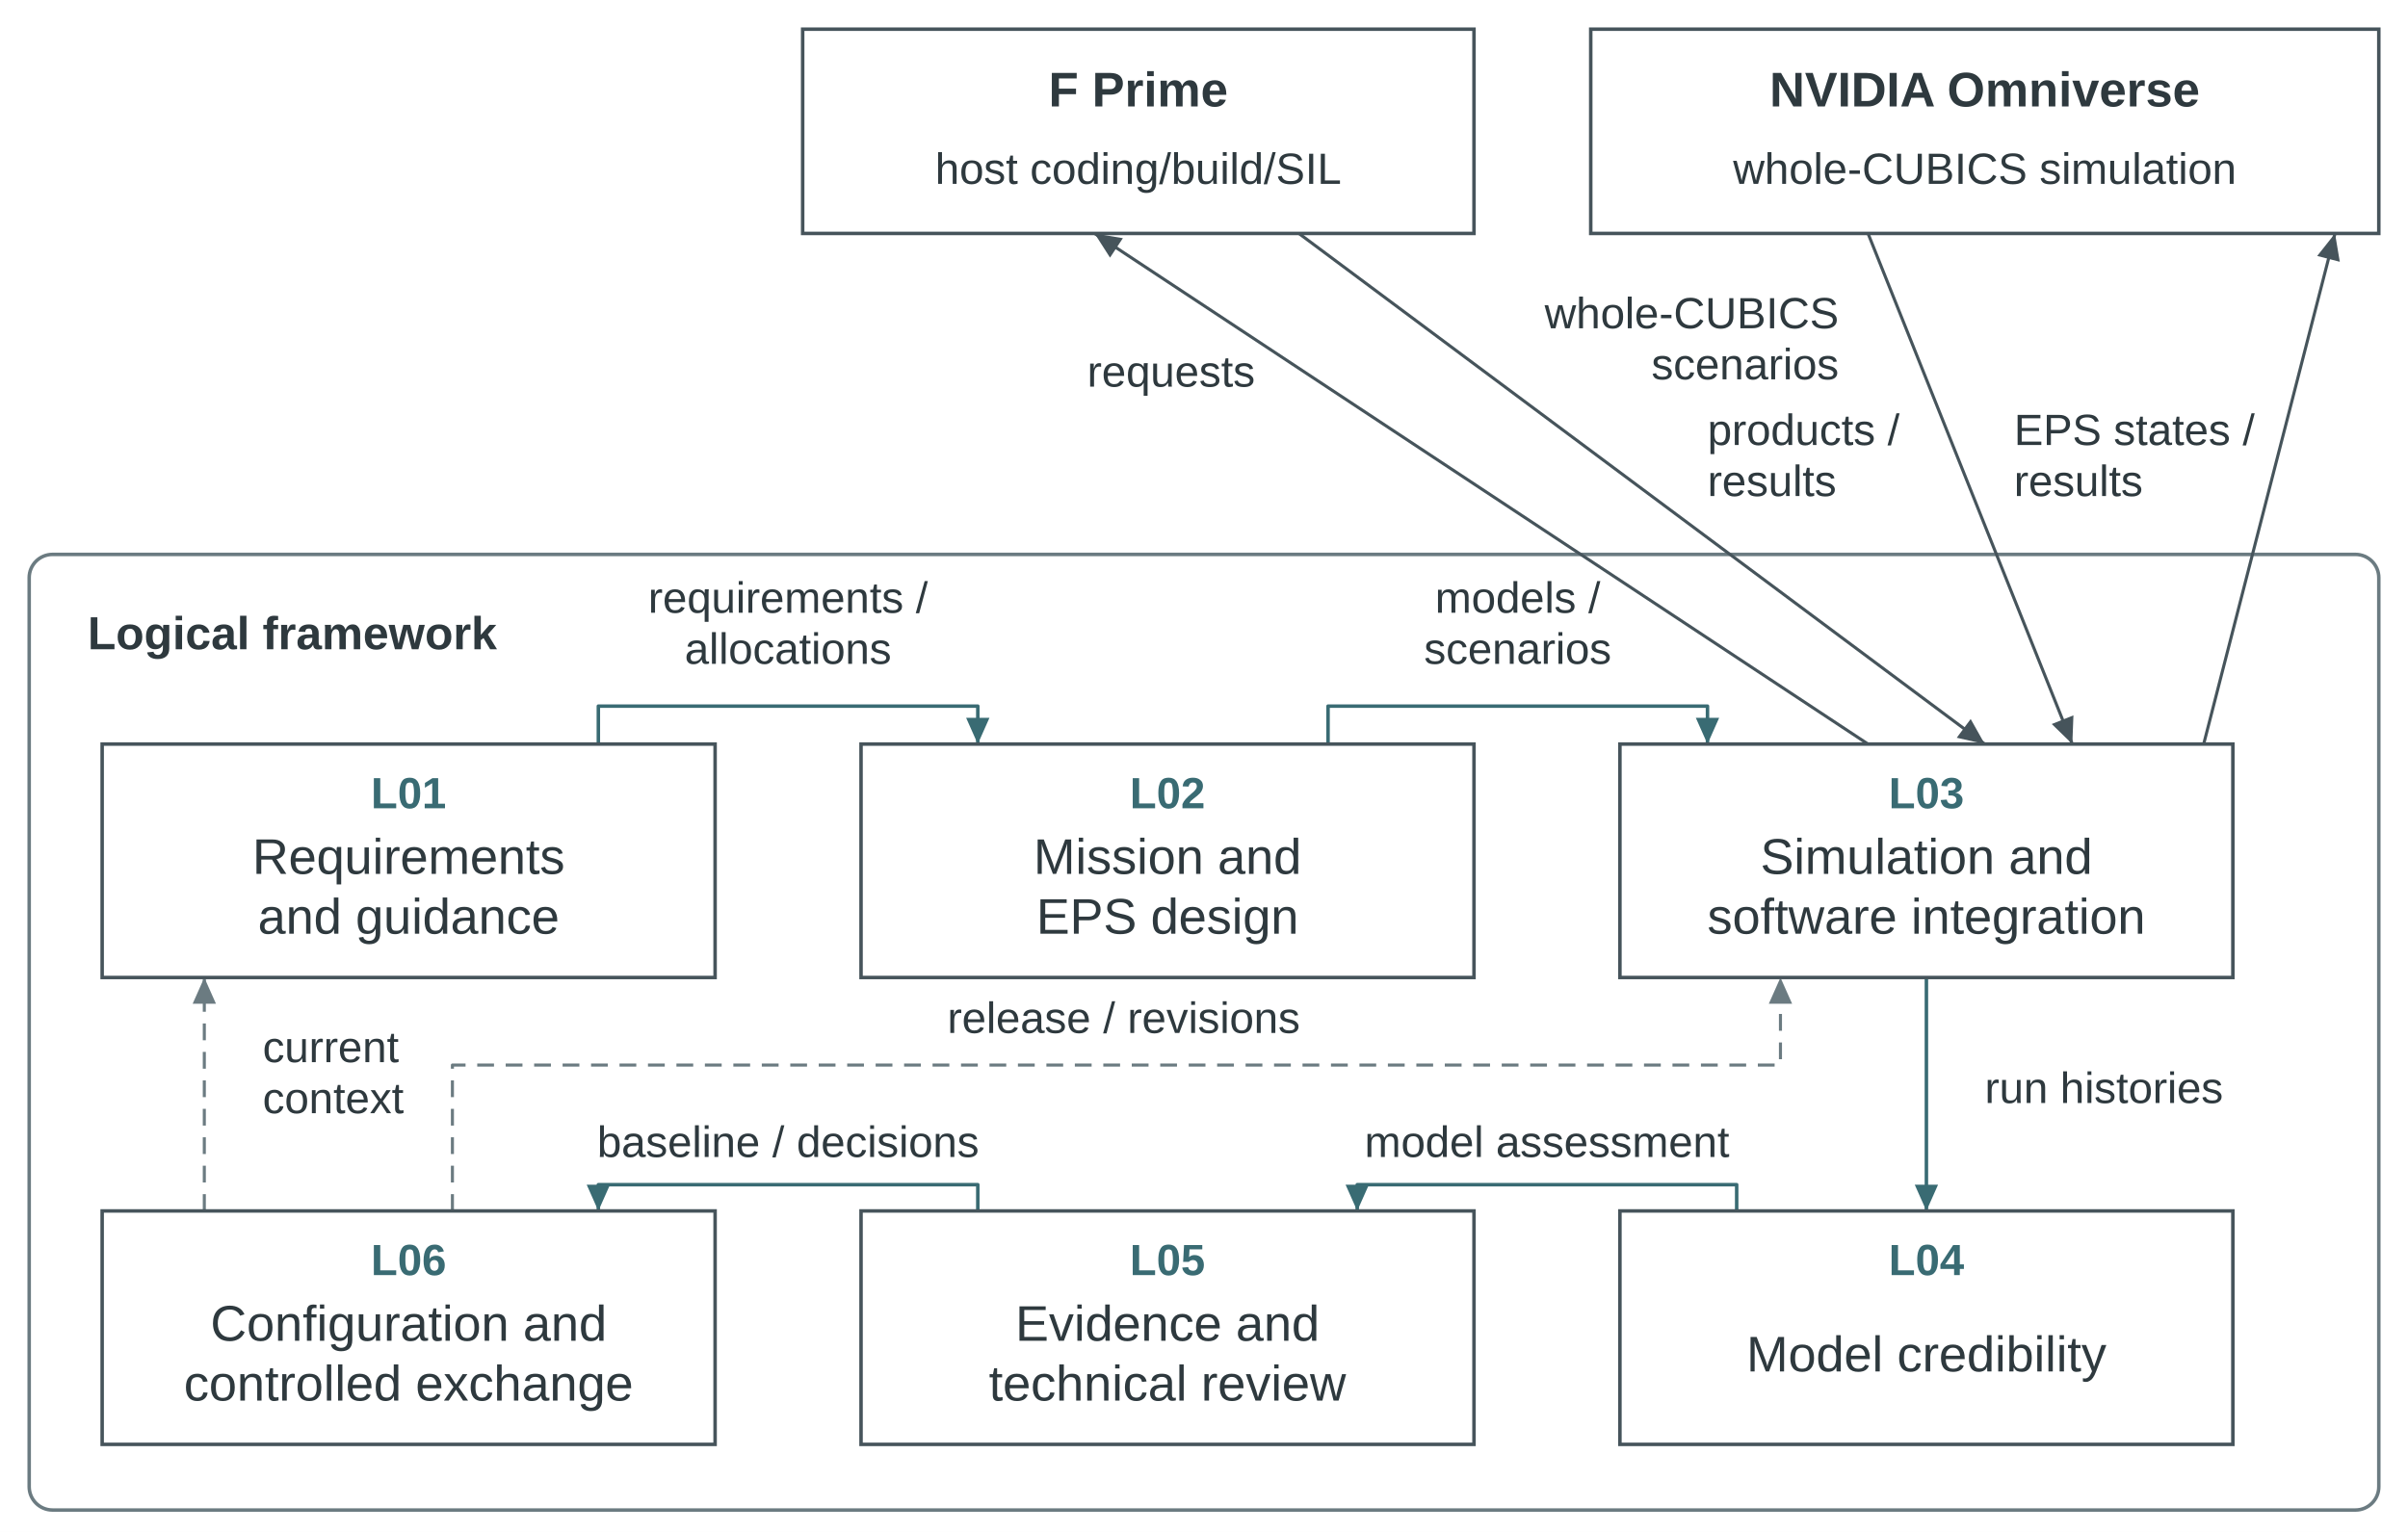
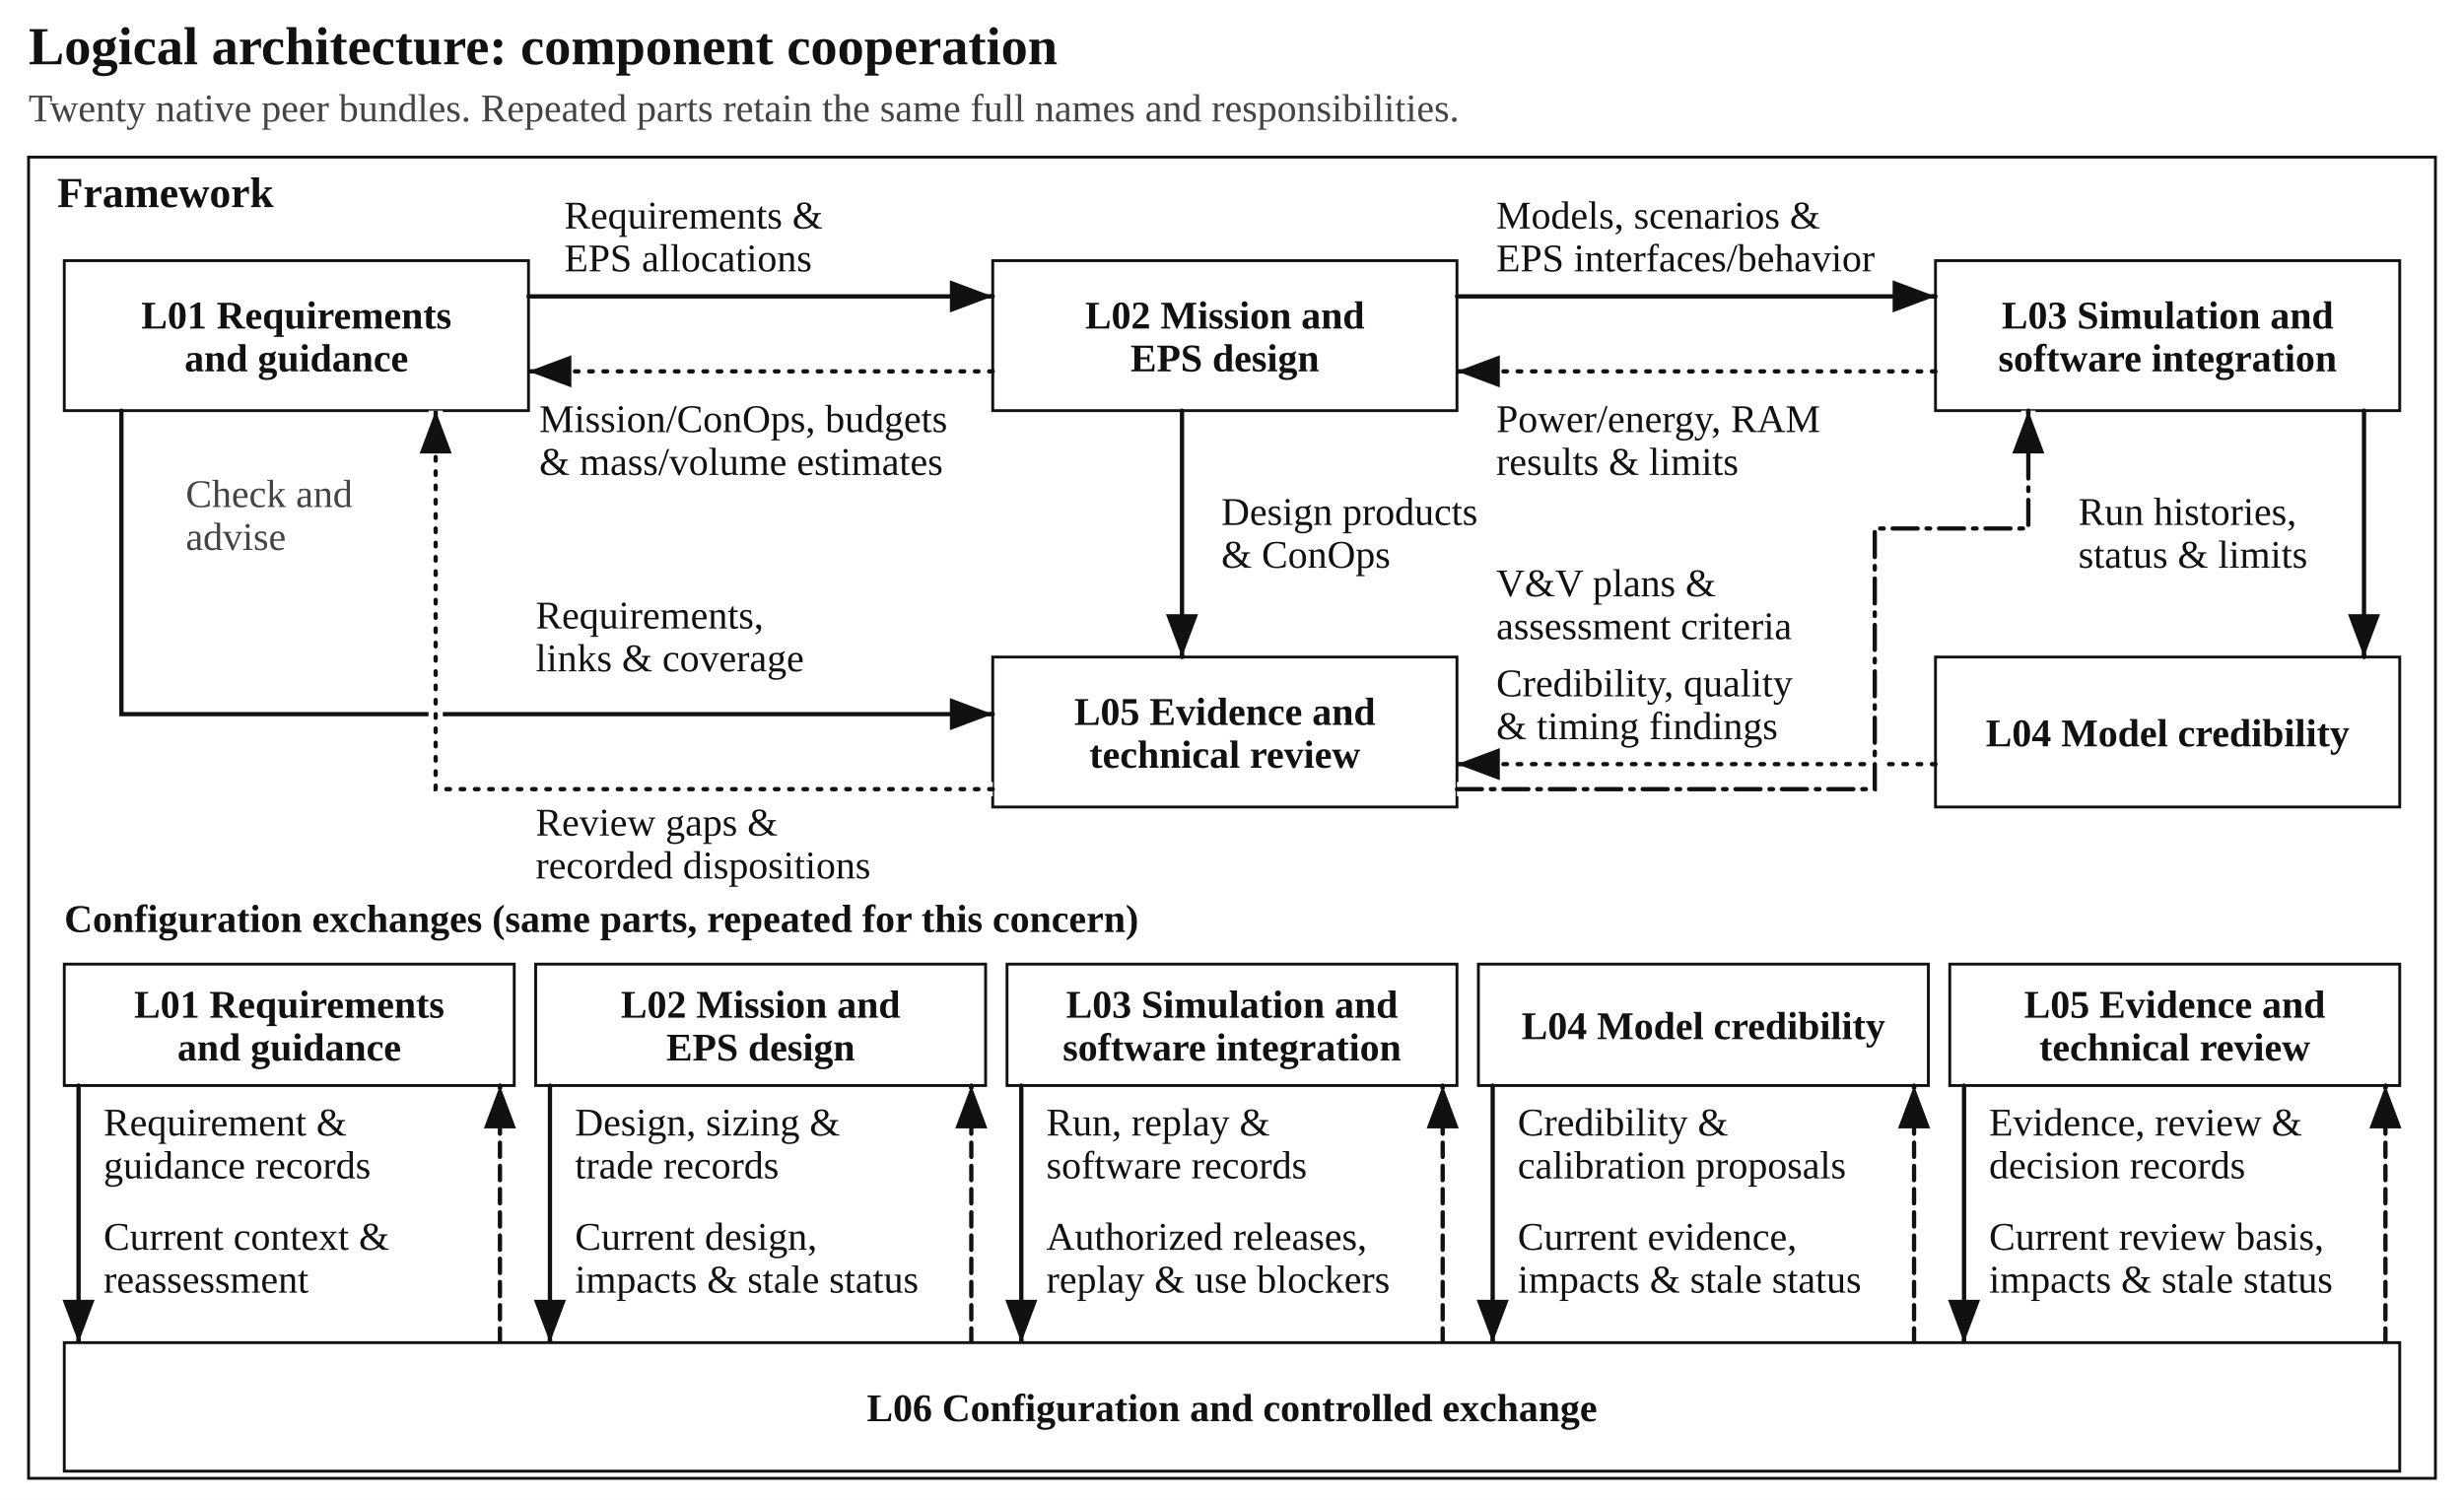
- <svg xmlns="http://www.w3.org/2000/svg" width="165mm" height="105mm" viewBox="0 0 165 105" role="img" aria-labelledby="title description">
+ <svg xmlns="http://www.w3.org/2000/svg" width="690pt" height="420pt" viewBox="0 0 690 420" role="img" aria-label="Logical architecture: component cooperation">
+   <rect x="0" y="0" width="690" height="420" fill="white" />
  <defs>
-     <style>
-       text { font-family: Arial, sans-serif; fill: #2e393e; }
-       .name { font-size: 3.44; }
-       .id { font-size: 2.999; font-weight: 700; fill: #396b73; }
-       .label { font-size: 2.999; }
-       .heading { font-size: 3.175; font-weight: 700; }
-       .external-name { font-size: 3.351; font-weight: 700; }
-       .block { fill: #ffffff; stroke: #46545b; stroke-width: 0.24; }
-       .main { fill: none; stroke: #396b73; stroke-width: 0.24; stroke-linejoin: round; marker-end: url(#main-arrow); }
-       .control { fill: none; stroke: #6b7b81; stroke-width: 0.21; stroke-dasharray: 1.15 0.8; stroke-linejoin: round; marker-end: url(#control-arrow); }
-       .external { fill: none; stroke: #46545b; stroke-width: 0.21; marker-end: url(#external-arrow); }
-     </style>
-     <marker id="main-arrow" markerUnits="userSpaceOnUse" markerWidth="1.8" markerHeight="1.6" refX="1.8" refY="0.8" viewBox="0 0 1.8 1.6" orient="auto">
-       <path d="M 0,0 L 1.8,0.8 L 0,1.6 Z" fill="#396b73" />
+     <marker id="info" viewBox="0 0 12 9" refX="12" refY="4.5" markerWidth="12" markerHeight="9" markerUnits="userSpaceOnUse" orient="auto" overflow="visible">
+       <path d="M0 0 L12 4.5 L0 9 Z" fill="#111111" />
    </marker>
-     <marker id="control-arrow" markerUnits="userSpaceOnUse" markerWidth="1.8" markerHeight="1.6" refX="1.8" refY="0.8" viewBox="0 0 1.8 1.6" orient="auto">
-       <path d="M 0,0 L 1.8,0.8 L 0,1.6 Z" fill="#6b7b81" />
-     </marker>
-     <marker id="external-arrow" markerUnits="userSpaceOnUse" markerWidth="1.8" markerHeight="1.6" refX="1.8" refY="0.8" viewBox="0 0 1.8 1.6" orient="auto">
-       <path d="M 0,0 L 1.8,0.8 L 0,1.6 Z" fill="#46545b" />
+     <marker id="control" viewBox="0 0 12 9" refX="12" refY="4.5" markerWidth="12" markerHeight="9" markerUnits="userSpaceOnUse" orient="auto" overflow="visible">
+       <path d="M0 0 L12 4.5 L0 9 Z" fill="#111111" />
    </marker>
  </defs>
-   <rect width="165" height="105" fill="#ffffff" />
-   <g id="framework">
-     <rect x="2" y="38" width="161" height="65.5" rx="1.6" fill="#ffffff" stroke="#6b7b81" stroke-width="0.24" />
-     <text class="heading" x="6" y="44.5">Logical framework</text>
-     <g id="engineering-thread">
-       <path id="requirements-allocations" class="main" d="M 41,51 V 48.4 H 67 V 51" />
-       <path id="models-scenarios" class="main" d="M 91,51 V 48.4 H 117 V 51" />
-       <path id="run-histories" class="main" d="M 132,67 V 83" />
-       <path id="model-assessment" class="main" d="M 119,83 V 81.2 H 93 V 83" />
-       <path id="baseline-decisions" class="main" d="M 67,83 V 81.2 H 41 V 83" />
+   <text x="8" y="18" font-family="Times New Roman, Times, serif" font-size="15" font-weight="bold" fill="#111111" text-anchor="start">Logical architecture: component cooperation</text>
+   <text x="8" y="34" font-family="Times New Roman, Times, serif" font-size="11" font-weight="normal" fill="#444444" text-anchor="start">Twenty native peer bundles. Repeated parts retain the same full names and responsibilities.</text>
+   <g data-system="Framework">
+     <rect x="8" y="44" width="674" height="370" fill="white" stroke="#111111" stroke-width=".8" data-enclosure="Framework" />
+     <text x="16" y="58" font-family="Times New Roman, Times, serif" font-size="12" font-weight="bold" fill="#111111" text-anchor="start">Framework</text>
+     <g data-component="L01" data-occurrence="engineering">
+       <rect x="18" y="73" width="130" height="42" fill="white" stroke="#111111" stroke-width=".8" />
+       <text x="83.0" y="92.0" font-family="Times New Roman, Times, serif" font-size="11" font-weight="bold" fill="#111111" text-anchor="middle">L01 Requirements</text>
+       <text x="83.0" y="104.0" font-family="Times New Roman, Times, serif" font-size="11" font-weight="bold" fill="#111111" text-anchor="middle">and guidance</text>
    </g>
-     <g id="controlled-context">
-       <path id="current-context" class="control" d="M 14,83 V 67" />
-       <path id="release-revisions" class="control" d="M 31,83 V 73 H 122 V 67" />
+     <g data-component="L02" data-occurrence="engineering">
+       <rect x="278" y="73" width="130" height="42" fill="white" stroke="#111111" stroke-width=".8" />
+       <text x="343.0" y="92.0" font-family="Times New Roman, Times, serif" font-size="11" font-weight="bold" fill="#111111" text-anchor="middle">L02 Mission and</text>
+       <text x="343.0" y="104.0" font-family="Times New Roman, Times, serif" font-size="11" font-weight="bold" fill="#111111" text-anchor="middle">EPS design</text>
+     </g>
+     <g data-component="L03" data-occurrence="engineering">
+       <rect x="542" y="73" width="130" height="42" fill="white" stroke="#111111" stroke-width=".8" />
+       <text x="607.0" y="92.0" font-family="Times New Roman, Times, serif" font-size="11" font-weight="bold" fill="#111111" text-anchor="middle">L03 Simulation and</text>
+       <text x="607.0" y="104.0" font-family="Times New Roman, Times, serif" font-size="11" font-weight="bold" fill="#111111" text-anchor="middle">software integration</text>
+     </g>
+     <g data-component="L05" data-occurrence="engineering">
+       <rect x="278" y="184" width="130" height="42" fill="white" stroke="#111111" stroke-width=".8" />
+       <text x="343.0" y="203.0" font-family="Times New Roman, Times, serif" font-size="11" font-weight="bold" fill="#111111" text-anchor="middle">L05 Evidence and</text>
+       <text x="343.0" y="215.0" font-family="Times New Roman, Times, serif" font-size="11" font-weight="bold" fill="#111111" text-anchor="middle">technical review</text>
+     </g>
+     <g data-component="L04" data-occurrence="engineering">
+       <rect x="542" y="184" width="130" height="42" fill="white" stroke="#111111" stroke-width=".8" />
+       <text x="607.0" y="209.0" font-family="Times New Roman, Times, serif" font-size="11" font-weight="bold" fill="#111111" text-anchor="middle">L04 Model credibility</text>
+     </g>
+     <g id="E01" data-exchange="requirementsAllocations" data-source="L01" data-target="L02" data-kind="information" data-type="FrameworkLogical::RequirementsAllocationsExchange">
+       <path id="arrow-E01" d="M148 83 H278" fill="none" stroke="#111111" stroke-width="1.2" data-end-marker="url(#info)" data-terminal-head="true" data-line-style="solid" stroke-linecap="round" />
+       <text x="158" y="64" font-family="Times New Roman, Times, serif" font-size="11" font-weight="normal" fill="#111111" text-anchor="start">Requirements &amp;</text>
+       <text x="158" y="76" font-family="Times New Roman, Times, serif" font-size="11" font-weight="normal" fill="#111111" text-anchor="start">EPS allocations</text>
+     </g>
+     <g id="E02" data-exchange="scenariosDesignQuantities" data-source="L02" data-target="L01" data-kind="information" data-type="FrameworkLogical::ScenariosDesignQuantitiesExchange">
+       <path id="arrow-E02" d="M278 104 H148" fill="none" stroke="#111111" stroke-width="1.2" data-end-marker="url(#info)" data-terminal-head="true" data-line-style="dotted" stroke-linecap="round" stroke-dasharray="1 3" />
+       <text x="151" y="121" font-family="Times New Roman, Times, serif" font-size="11" font-weight="normal" fill="#111111" text-anchor="start">Mission/ConOps, budgets</text>
+       <text x="151" y="133" font-family="Times New Roman, Times, serif" font-size="11" font-weight="normal" fill="#111111" text-anchor="start">&amp; mass/volume estimates</text>
+     </g>
+     <g id="E03" data-exchange="modelsScenarios" data-source="L02" data-target="L03" data-kind="information" data-type="FrameworkLogical::ModelsScenariosExchange">
+       <path id="arrow-E03" d="M408 83 H542" fill="none" stroke="#111111" stroke-width="1.2" data-end-marker="url(#info)" data-terminal-head="true" data-line-style="solid" stroke-linecap="round" />
+       <text x="419" y="64" font-family="Times New Roman, Times, serif" font-size="11" font-weight="normal" fill="#111111" text-anchor="start">Models, scenarios &amp;</text>
+       <text x="419" y="76" font-family="Times New Roman, Times, serif" font-size="11" font-weight="normal" fill="#111111" text-anchor="start">EPS interfaces/behavior</text>
+     </g>
+     <g id="E04" data-exchange="designStudyResults" data-source="L03" data-target="L02" data-kind="information" data-type="FrameworkLogical::DesignStudyResultsExchange">
+       <path id="arrow-E04" d="M542 104 H408" fill="none" stroke="#111111" stroke-width="1.2" data-end-marker="url(#info)" data-terminal-head="true" data-line-style="dotted" stroke-linecap="round" stroke-dasharray="1 3" />
+       <text x="419" y="121" font-family="Times New Roman, Times, serif" font-size="11" font-weight="normal" fill="#111111" text-anchor="start">Power/energy, RAM</text>
+       <text x="419" y="133" font-family="Times New Roman, Times, serif" font-size="11" font-weight="normal" fill="#111111" text-anchor="start">results &amp; limits</text>
+     </g>
+     <g id="E05" data-exchange="runHistories" data-source="L03" data-target="L04" data-kind="information" data-type="FrameworkLogical::RunHistoriesExchange">
+       <path id="arrow-E05" d="M662 115 V184" fill="none" stroke="#111111" stroke-width="1.2" data-end-marker="url(#info)" data-terminal-head="true" data-line-style="solid" stroke-linecap="round" />
+       <text x="582" y="147" font-family="Times New Roman, Times, serif" font-size="11" font-weight="normal" fill="#111111" text-anchor="start">Run histories,</text>
+       <text x="582" y="159" font-family="Times New Roman, Times, serif" font-size="11" font-weight="normal" fill="#111111" text-anchor="start">status &amp; limits</text>
+     </g>
+     <g id="E06" data-exchange="modelAssessment" data-source="L04" data-target="L05" data-kind="information" data-type="FrameworkLogical::ModelAssessmentExchange">
+       <path id="arrow-E06" d="M542 214 H408" fill="none" stroke="#111111" stroke-width="1.2" data-end-marker="url(#info)" data-terminal-head="true" data-line-style="dotted" stroke-linecap="round" stroke-dasharray="1 3" />
+       <text x="419" y="195" font-family="Times New Roman, Times, serif" font-size="11" font-weight="normal" fill="#111111" text-anchor="start">Credibility, quality</text>
+       <text x="419" y="207" font-family="Times New Roman, Times, serif" font-size="11" font-weight="normal" fill="#111111" text-anchor="start">&amp; timing findings</text>
+     </g>
+     <g id="E07" data-exchange="requirementBasisCoverage" data-source="L01" data-target="L05" data-kind="information" data-type="FrameworkLogical::RequirementBasisCoverageExchange">
+       <path id="arrow-E07" d="M34 115 V200 H278" fill="none" stroke="#111111" stroke-width="1.2" data-end-marker="url(#info)" data-terminal-head="true" data-line-style="solid" stroke-linecap="round" />
+       <text x="150" y="176" font-family="Times New Roman, Times, serif" font-size="11" font-weight="normal" fill="#111111" text-anchor="start">Requirements,</text>
+       <text x="150" y="188" font-family="Times New Roman, Times, serif" font-size="11" font-weight="normal" fill="#111111" text-anchor="start">links &amp; coverage</text>
+     </g>
+     <g id="E08" data-exchange="designConOpsProducts" data-source="L02" data-target="L05" data-kind="information" data-type="FrameworkLogical::DesignConOpsProductsExchange">
+       <path id="arrow-E08" d="M331 115 V184" fill="none" stroke="#111111" stroke-width="1.2" data-end-marker="url(#info)" data-terminal-head="true" data-line-style="solid" stroke-linecap="round" />
+       <text x="342" y="147" font-family="Times New Roman, Times, serif" font-size="11" font-weight="normal" fill="#111111" text-anchor="start">Design products</text>
+       <text x="342" y="159" font-family="Times New Roman, Times, serif" font-size="11" font-weight="normal" fill="#111111" text-anchor="start">&amp; ConOps</text>
+     </g>
+     <g id="E09" data-exchange="assessmentCriteria" data-source="L05" data-target="L03" data-kind="information" data-type="FrameworkLogical::AssessmentCriteriaExchange">
+       <path d="M408 221 H525 V148 H568 V115" fill="none" stroke="white" stroke-width="4" data-crossing="no junction" />
+       <path id="arrow-E09" d="M408 221 H525 V148 H568 V115" fill="none" stroke="#111111" stroke-width="1.2" data-end-marker="url(#info)" data-terminal-head="true" data-line-style="dashdot" stroke-linecap="round" stroke-dasharray="7 2.5 1 2.5" />
+       <text x="419" y="167" font-family="Times New Roman, Times, serif" font-size="11" font-weight="normal" fill="#111111" text-anchor="start">V&amp;V plans &amp;</text>
+       <text x="419" y="179" font-family="Times New Roman, Times, serif" font-size="11" font-weight="normal" fill="#111111" text-anchor="start">assessment criteria</text>
+     </g>
+     <g id="E10" data-exchange="maturityFindings" data-source="L05" data-target="L01" data-kind="information" data-type="FrameworkLogical::MaturityFindingsExchange">
+       <path d="M278 221 H122 V115" fill="none" stroke="white" stroke-width="4" data-crossing="no junction" />
+       <path id="arrow-E10" d="M278 221 H122 V115" fill="none" stroke="#111111" stroke-width="1.2" data-end-marker="url(#info)" data-terminal-head="true" data-line-style="dotted" stroke-linecap="round" stroke-dasharray="1 3" />
+       <text x="150" y="234" font-family="Times New Roman, Times, serif" font-size="11" font-weight="normal" fill="#111111" text-anchor="start">Review gaps &amp;</text>
+       <text x="150" y="246" font-family="Times New Roman, Times, serif" font-size="11" font-weight="normal" fill="#111111" text-anchor="start">recorded dispositions</text>
+     </g>
+     <text x="52" y="142" font-family="Times New Roman, Times, serif" font-size="11" font-weight="normal" fill="#444444" text-anchor="start">Check and</text>
+     <text x="52" y="154" font-family="Times New Roman, Times, serif" font-size="11" font-weight="normal" fill="#444444" text-anchor="start">advise</text>
+     <text x="18" y="261" font-family="Times New Roman, Times, serif" font-size="11" font-weight="bold" fill="#111111" text-anchor="start">Configuration exchanges (same parts, repeated for this concern)</text>
+     <g data-component="L01" data-occurrence="configuration">
+       <rect x="18" y="270" width="126" height="34" fill="white" stroke="#111111" stroke-width=".8" />
+       <text x="81.0" y="285.0" font-family="Times New Roman, Times, serif" font-size="11" font-weight="bold" fill="#111111" text-anchor="middle">L01 Requirements</text>
+       <text x="81.0" y="297.0" font-family="Times New Roman, Times, serif" font-size="11" font-weight="bold" fill="#111111" text-anchor="middle">and guidance</text>
+     </g>
+     <g id="E11" data-exchange="preserveL01" data-source="L01" data-target="L06" data-kind="information" data-type="FrameworkLogical::PreserveL01Exchange">
+       <path id="arrow-E11" d="M22 304 V376" fill="none" stroke="#111111" stroke-width="1.2" data-end-marker="url(#info)" data-terminal-head="true" data-line-style="solid" stroke-linecap="round" />
+       <text x="29" y="318" font-family="Times New Roman, Times, serif" font-size="11" font-weight="normal" fill="#111111" text-anchor="start">Requirement &amp;</text>
+       <text x="29" y="330" font-family="Times New Roman, Times, serif" font-size="11" font-weight="normal" fill="#111111" text-anchor="start">guidance records</text>
+     </g>
+     <g id="E16" data-exchange="currentContext" data-source="L06" data-target="L01" data-kind="control" data-type="FrameworkLogical::CurrentContextExchange">
+       <path id="arrow-E16" d="M140 376 V304" fill="none" stroke="#111111" stroke-width="1.2" data-end-marker="url(#control)" data-terminal-head="true" data-line-style="dashed" stroke-linecap="round" stroke-dasharray="4 2.5" />
+       <text x="29" y="350" font-family="Times New Roman, Times, serif" font-size="11" font-weight="normal" fill="#111111" text-anchor="start">Current context &amp;</text>
+       <text x="29" y="362" font-family="Times New Roman, Times, serif" font-size="11" font-weight="normal" fill="#111111" text-anchor="start">reassessment</text>
+     </g>
+     <g data-component="L02" data-occurrence="configuration">
+       <rect x="150" y="270" width="126" height="34" fill="white" stroke="#111111" stroke-width=".8" />
+       <text x="213.0" y="285.0" font-family="Times New Roman, Times, serif" font-size="11" font-weight="bold" fill="#111111" text-anchor="middle">L02 Mission and</text>
+       <text x="213.0" y="297.0" font-family="Times New Roman, Times, serif" font-size="11" font-weight="bold" fill="#111111" text-anchor="middle">EPS design</text>
+     </g>
+     <g id="E12" data-exchange="preserveL02" data-source="L02" data-target="L06" data-kind="information" data-type="FrameworkLogical::PreserveL02Exchange">
+       <path id="arrow-E12" d="M154 304 V376" fill="none" stroke="#111111" stroke-width="1.2" data-end-marker="url(#info)" data-terminal-head="true" data-line-style="solid" stroke-linecap="round" />
+       <text x="161" y="318" font-family="Times New Roman, Times, serif" font-size="11" font-weight="normal" fill="#111111" text-anchor="start">Design, sizing &amp;</text>
+       <text x="161" y="330" font-family="Times New Roman, Times, serif" font-size="11" font-weight="normal" fill="#111111" text-anchor="start">trade records</text>
+     </g>
+     <g id="E18" data-exchange="currentRecordsL02" data-source="L06" data-target="L02" data-kind="control" data-type="FrameworkLogical::CurrentRecordsL02Exchange">
+       <path id="arrow-E18" d="M272 376 V304" fill="none" stroke="#111111" stroke-width="1.2" data-end-marker="url(#control)" data-terminal-head="true" data-line-style="dashed" stroke-linecap="round" stroke-dasharray="4 2.5" />
+       <text x="161" y="350" font-family="Times New Roman, Times, serif" font-size="11" font-weight="normal" fill="#111111" text-anchor="start">Current design,</text>
+       <text x="161" y="362" font-family="Times New Roman, Times, serif" font-size="11" font-weight="normal" fill="#111111" text-anchor="start">impacts &amp; stale status</text>
+     </g>
+     <g data-component="L03" data-occurrence="configuration">
+       <rect x="282" y="270" width="126" height="34" fill="white" stroke="#111111" stroke-width=".8" />
+       <text x="345.0" y="285.0" font-family="Times New Roman, Times, serif" font-size="11" font-weight="bold" fill="#111111" text-anchor="middle">L03 Simulation and</text>
+       <text x="345.0" y="297.0" font-family="Times New Roman, Times, serif" font-size="11" font-weight="bold" fill="#111111" text-anchor="middle">software integration</text>
+     </g>
+     <g id="E13" data-exchange="preserveL03" data-source="L03" data-target="L06" data-kind="information" data-type="FrameworkLogical::PreserveL03Exchange">
+       <path id="arrow-E13" d="M286 304 V376" fill="none" stroke="#111111" stroke-width="1.2" data-end-marker="url(#info)" data-terminal-head="true" data-line-style="solid" stroke-linecap="round" />
+       <text x="293" y="318" font-family="Times New Roman, Times, serif" font-size="11" font-weight="normal" fill="#111111" text-anchor="start">Run, replay &amp;</text>
+       <text x="293" y="330" font-family="Times New Roman, Times, serif" font-size="11" font-weight="normal" fill="#111111" text-anchor="start">software records</text>
+     </g>
+     <g id="E17" data-exchange="releaseRevisions" data-source="L06" data-target="L03" data-kind="control" data-type="FrameworkLogical::ReleaseRevisionsExchange">
+       <path id="arrow-E17" d="M404 376 V304" fill="none" stroke="#111111" stroke-width="1.2" data-end-marker="url(#control)" data-terminal-head="true" data-line-style="dashed" stroke-linecap="round" stroke-dasharray="4 2.5" />
+       <text x="293" y="350" font-family="Times New Roman, Times, serif" font-size="11" font-weight="normal" fill="#111111" text-anchor="start">Authorized releases,</text>
+       <text x="293" y="362" font-family="Times New Roman, Times, serif" font-size="11" font-weight="normal" fill="#111111" text-anchor="start">replay &amp; use blockers</text>
+     </g>
+     <g data-component="L04" data-occurrence="configuration">
+       <rect x="414" y="270" width="126" height="34" fill="white" stroke="#111111" stroke-width=".8" />
+       <text x="477.0" y="291.0" font-family="Times New Roman, Times, serif" font-size="11" font-weight="bold" fill="#111111" text-anchor="middle">L04 Model credibility</text>
+     </g>
+     <g id="E14" data-exchange="preserveL04" data-source="L04" data-target="L06" data-kind="information" data-type="FrameworkLogical::PreserveL04Exchange">
+       <path id="arrow-E14" d="M418 304 V376" fill="none" stroke="#111111" stroke-width="1.2" data-end-marker="url(#info)" data-terminal-head="true" data-line-style="solid" stroke-linecap="round" />
+       <text x="425" y="318" font-family="Times New Roman, Times, serif" font-size="11" font-weight="normal" fill="#111111" text-anchor="start">Credibility &amp;</text>
+       <text x="425" y="330" font-family="Times New Roman, Times, serif" font-size="11" font-weight="normal" fill="#111111" text-anchor="start">calibration proposals</text>
+     </g>
+     <g id="E19" data-exchange="currentRecordsL04" data-source="L06" data-target="L04" data-kind="control" data-type="FrameworkLogical::CurrentRecordsL04Exchange">
+       <path id="arrow-E19" d="M536 376 V304" fill="none" stroke="#111111" stroke-width="1.2" data-end-marker="url(#control)" data-terminal-head="true" data-line-style="dashed" stroke-linecap="round" stroke-dasharray="4 2.5" />
+       <text x="425" y="350" font-family="Times New Roman, Times, serif" font-size="11" font-weight="normal" fill="#111111" text-anchor="start">Current evidence,</text>
+       <text x="425" y="362" font-family="Times New Roman, Times, serif" font-size="11" font-weight="normal" fill="#111111" text-anchor="start">impacts &amp; stale status</text>
+     </g>
+     <g data-component="L05" data-occurrence="configuration">
+       <rect x="546" y="270" width="126" height="34" fill="white" stroke="#111111" stroke-width=".8" />
+       <text x="609.0" y="285.0" font-family="Times New Roman, Times, serif" font-size="11" font-weight="bold" fill="#111111" text-anchor="middle">L05 Evidence and</text>
+       <text x="609.0" y="297.0" font-family="Times New Roman, Times, serif" font-size="11" font-weight="bold" fill="#111111" text-anchor="middle">technical review</text>
+     </g>
+     <g id="E15" data-exchange="baselineDecisions" data-source="L05" data-target="L06" data-kind="information" data-type="FrameworkLogical::BaselineDecisionsExchange">
+       <path id="arrow-E15" d="M550 304 V376" fill="none" stroke="#111111" stroke-width="1.2" data-end-marker="url(#info)" data-terminal-head="true" data-line-style="solid" stroke-linecap="round" />
+       <text x="557" y="318" font-family="Times New Roman, Times, serif" font-size="11" font-weight="normal" fill="#111111" text-anchor="start">Evidence, review &amp;</text>
+       <text x="557" y="330" font-family="Times New Roman, Times, serif" font-size="11" font-weight="normal" fill="#111111" text-anchor="start">decision records</text>
+     </g>
+     <g id="E20" data-exchange="currentRecordsL05" data-source="L06" data-target="L05" data-kind="control" data-type="FrameworkLogical::CurrentRecordsL05Exchange">
+       <path id="arrow-E20" d="M668 376 V304" fill="none" stroke="#111111" stroke-width="1.2" data-end-marker="url(#control)" data-terminal-head="true" data-line-style="dashed" stroke-linecap="round" stroke-dasharray="4 2.5" />
+       <text x="557" y="350" font-family="Times New Roman, Times, serif" font-size="11" font-weight="normal" fill="#111111" text-anchor="start">Current review basis,</text>
+       <text x="557" y="362" font-family="Times New Roman, Times, serif" font-size="11" font-weight="normal" fill="#111111" text-anchor="start">impacts &amp; stale status</text>
+     </g>
+     <g data-component="L06" data-occurrence="configuration">
+       <rect x="18" y="376" width="654" height="36" fill="white" stroke="#111111" stroke-width=".8" />
+       <text x="345.0" y="398.0" font-family="Times New Roman, Times, serif" font-size="11" font-weight="bold" fill="#111111" text-anchor="middle">L06 Configuration and controlled exchange</text>
    </g>
  </g>
-   <g id="external-exchanges">
-     <path id="host-requests" class="external" d="M 128,51 L 75,16" />
-     <path id="host-products-results" class="external" d="M 89,16 L 136,51" />
-     <path id="whole-cubics-scenarios" class="external" d="M 128,16 L 142,51" />
-     <path id="eps-states-results" class="external" d="M 151,51 L 160,16" />
-   </g>
-   <g id="external-participants" text-anchor="middle">
-     <g id="f-prime">
-       <rect class="block" x="55" y="2" width="46" height="14" />
-       <text class="external-name" x="78" y="7.3">F Prime</text>
-       <text class="label" x="78" y="12.6">host coding/build/SIL</text>
-     </g>
-     <g id="omniverse">
-       <rect class="block" x="109" y="2" width="54" height="14" />
-       <text class="external-name" x="136" y="7.3">NVIDIA Omniverse</text>
-       <text class="label" x="136" y="12.6">whole-CUBICS simulation</text>
-     </g>
-   </g>
-   <g id="external-exchange-labels" class="label">
-     <text x="86" y="26.5" text-anchor="end">requests</text>
-     <text x="117" y="30.5">products /</text>
-     <text x="117" y="34">results</text>
-     <text x="126" y="22.5" text-anchor="end">whole-CUBICS</text>
-     <text x="126" y="26" text-anchor="end">scenarios</text>
-     <text x="138" y="30.5">EPS states /</text>
-     <text x="138" y="34">results</text>
-   </g>
-   <g id="exchange-labels" class="label">
-     <text x="54" y="42" text-anchor="middle">requirements /</text>
-     <text x="54" y="45.5" text-anchor="middle">allocations</text>
-     <text x="104" y="42" text-anchor="middle">models /</text>
-     <text x="104" y="45.5" text-anchor="middle">scenarios</text>
-     <text x="136" y="75.6">run histories</text>
-     <text x="106" y="79.3" text-anchor="middle">model assessment</text>
-     <text x="54" y="79.3" text-anchor="middle">baseline / decisions</text>
-     <text x="18" y="72.8">current</text>
-     <text x="18" y="76.3">context</text>
-     <text x="77" y="70.8" text-anchor="middle">release / revisions</text>
-   </g>
-   <g id="logical-components" text-anchor="middle">
-     <g id="L01">
-       <rect class="block" x="7" y="51" width="42" height="16" />
-       <text class="id" x="28" y="55.4">L01</text>
-       <text class="name" x="28" y="59.9">Requirements</text>
-       <text class="name" x="28" y="64">and guidance</text>
-     </g>
-     <g id="L02">
-       <rect class="block" x="59" y="51" width="42" height="16" />
-       <text class="id" x="80" y="55.4">L02</text>
-       <text class="name" x="80" y="59.9">Mission and</text>
-       <text class="name" x="80" y="64">EPS design</text>
-     </g>
-     <g id="L03">
-       <rect class="block" x="111" y="51" width="42" height="16" />
-       <text class="id" x="132" y="55.4">L03</text>
-       <text class="name" x="132" y="59.9">Simulation and</text>
-       <text class="name" x="132" y="64">software integration</text>
-     </g>
-     <g id="L06">
-       <rect class="block" x="7" y="83" width="42" height="16" />
-       <text class="id" x="28" y="87.4">L06</text>
-       <text class="name" x="28" y="91.9">Configuration and</text>
-       <text class="name" x="28" y="96">controlled exchange</text>
-     </g>
-     <g id="L05">
-       <rect class="block" x="59" y="83" width="42" height="16" />
-       <text class="id" x="80" y="87.4">L05</text>
-       <text class="name" x="80" y="91.9">Evidence and</text>
-       <text class="name" x="80" y="96">technical review</text>
-     </g>
-     <g id="L04">
-       <rect class="block" x="111" y="83" width="42" height="16" />
-       <text class="id" x="132" y="87.4">L04</text>
-       <text class="name" x="132" y="94">Model credibility</text>
-     </g>
+   <g data-layer="arrowheads" pointer-events="none">
+     <path d="M277 83 H278" fill="none" stroke="#111111" stroke-width="1.2" marker-end="url(#info)" data-arrow-source="arrow-E01" />
+     <path d="M149 104 H148" fill="none" stroke="#111111" stroke-width="1.2" marker-end="url(#info)" data-arrow-source="arrow-E02" />
+     <path d="M541 83 H542" fill="none" stroke="#111111" stroke-width="1.2" marker-end="url(#info)" data-arrow-source="arrow-E03" />
+     <path d="M409 104 H408" fill="none" stroke="#111111" stroke-width="1.2" marker-end="url(#info)" data-arrow-source="arrow-E04" />
+     <path d="M662 183 V184" fill="none" stroke="#111111" stroke-width="1.2" marker-end="url(#info)" data-arrow-source="arrow-E05" />
+     <path d="M409 214 H408" fill="none" stroke="#111111" stroke-width="1.2" marker-end="url(#info)" data-arrow-source="arrow-E06" />
+     <path d="M277 200 H278" fill="none" stroke="#111111" stroke-width="1.2" marker-end="url(#info)" data-arrow-source="arrow-E07" />
+     <path d="M331 183 V184" fill="none" stroke="#111111" stroke-width="1.2" marker-end="url(#info)" data-arrow-source="arrow-E08" />
+     <path d="M568 116 V115" fill="none" stroke="#111111" stroke-width="1.2" marker-end="url(#info)" data-arrow-source="arrow-E09" />
+     <path d="M122 116 V115" fill="none" stroke="#111111" stroke-width="1.2" marker-end="url(#info)" data-arrow-source="arrow-E10" />
+     <path d="M22 375 V376" fill="none" stroke="#111111" stroke-width="1.2" marker-end="url(#info)" data-arrow-source="arrow-E11" />
+     <path d="M140 305 V304" fill="none" stroke="#111111" stroke-width="1.2" marker-end="url(#control)" data-arrow-source="arrow-E16" />
+     <path d="M154 375 V376" fill="none" stroke="#111111" stroke-width="1.2" marker-end="url(#info)" data-arrow-source="arrow-E12" />
+     <path d="M272 305 V304" fill="none" stroke="#111111" stroke-width="1.2" marker-end="url(#control)" data-arrow-source="arrow-E18" />
+     <path d="M286 375 V376" fill="none" stroke="#111111" stroke-width="1.2" marker-end="url(#info)" data-arrow-source="arrow-E13" />
+     <path d="M404 305 V304" fill="none" stroke="#111111" stroke-width="1.2" marker-end="url(#control)" data-arrow-source="arrow-E17" />
+     <path d="M418 375 V376" fill="none" stroke="#111111" stroke-width="1.2" marker-end="url(#info)" data-arrow-source="arrow-E14" />
+     <path d="M536 305 V304" fill="none" stroke="#111111" stroke-width="1.2" marker-end="url(#control)" data-arrow-source="arrow-E19" />
+     <path d="M550 375 V376" fill="none" stroke="#111111" stroke-width="1.2" marker-end="url(#info)" data-arrow-source="arrow-E15" />
+     <path d="M668 305 V304" fill="none" stroke="#111111" stroke-width="1.2" marker-end="url(#control)" data-arrow-source="arrow-E20" />
  </g>
</svg>
